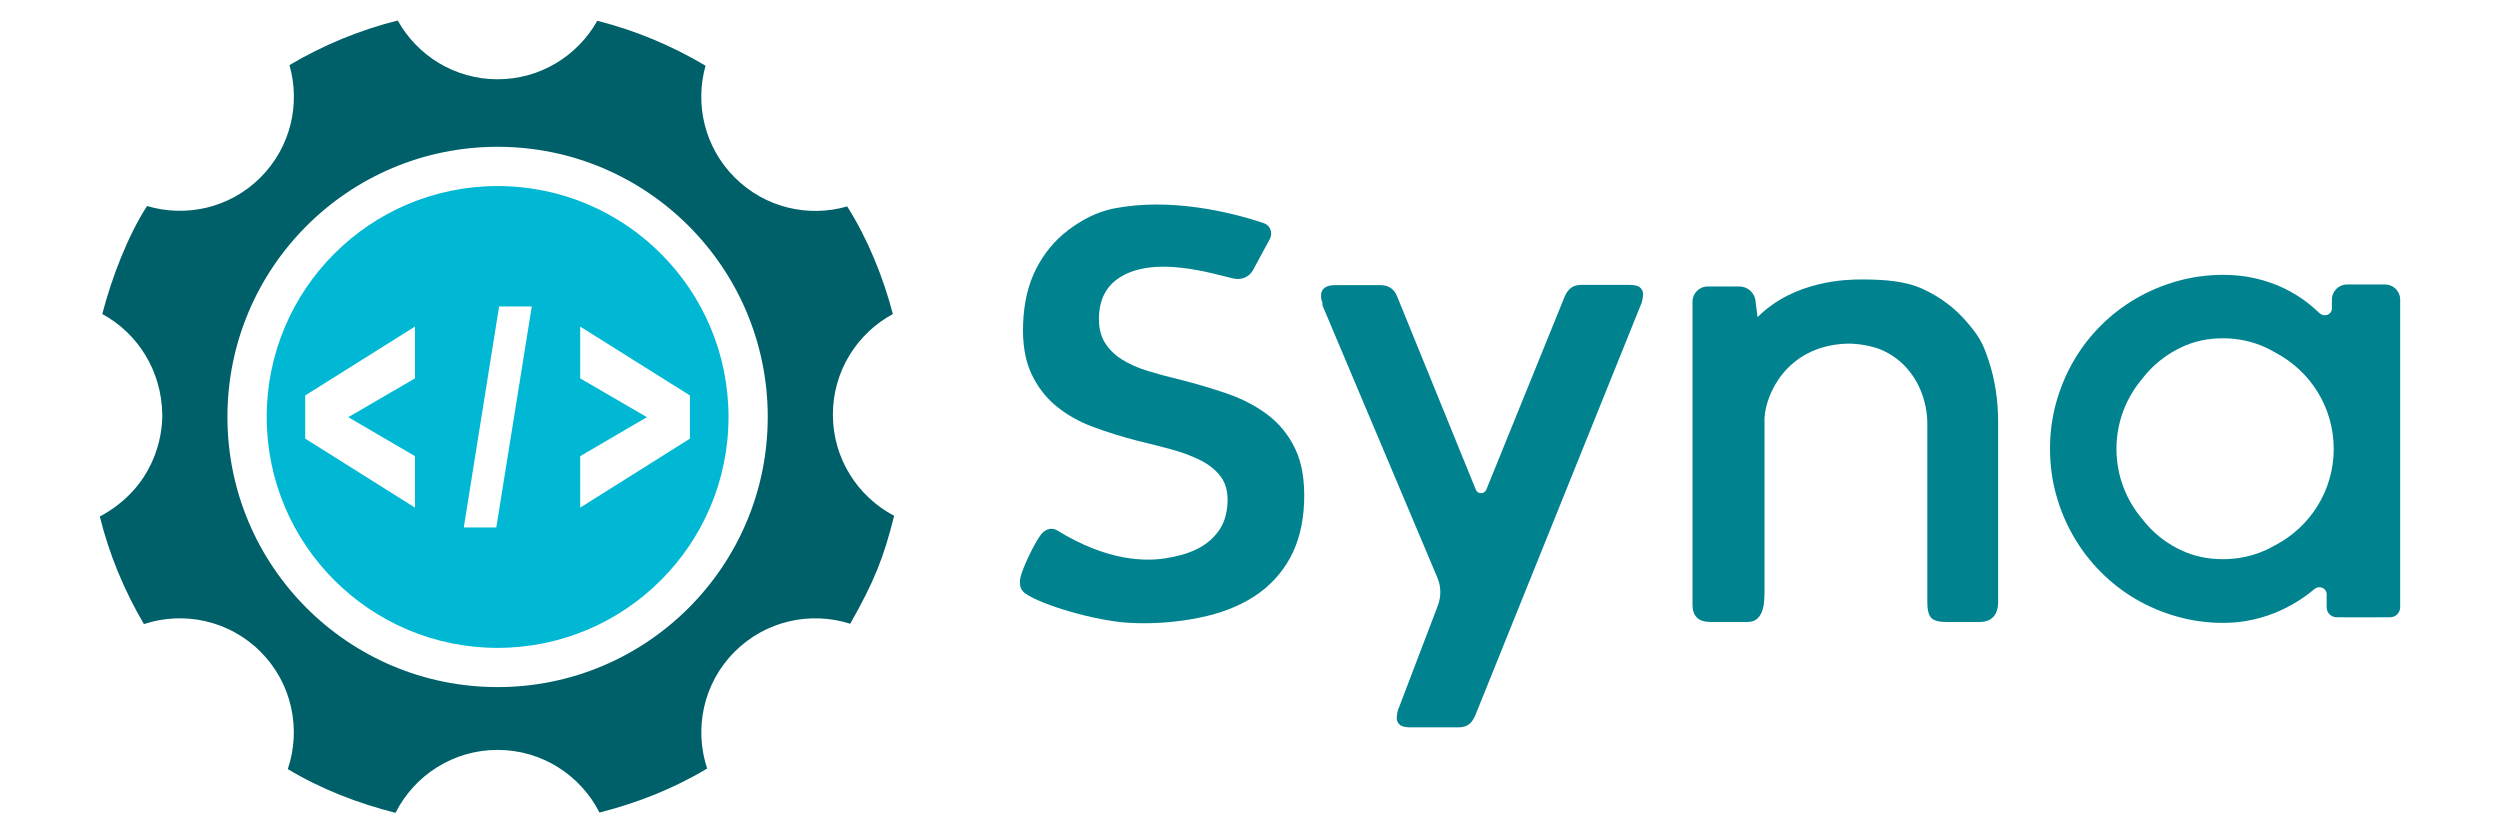
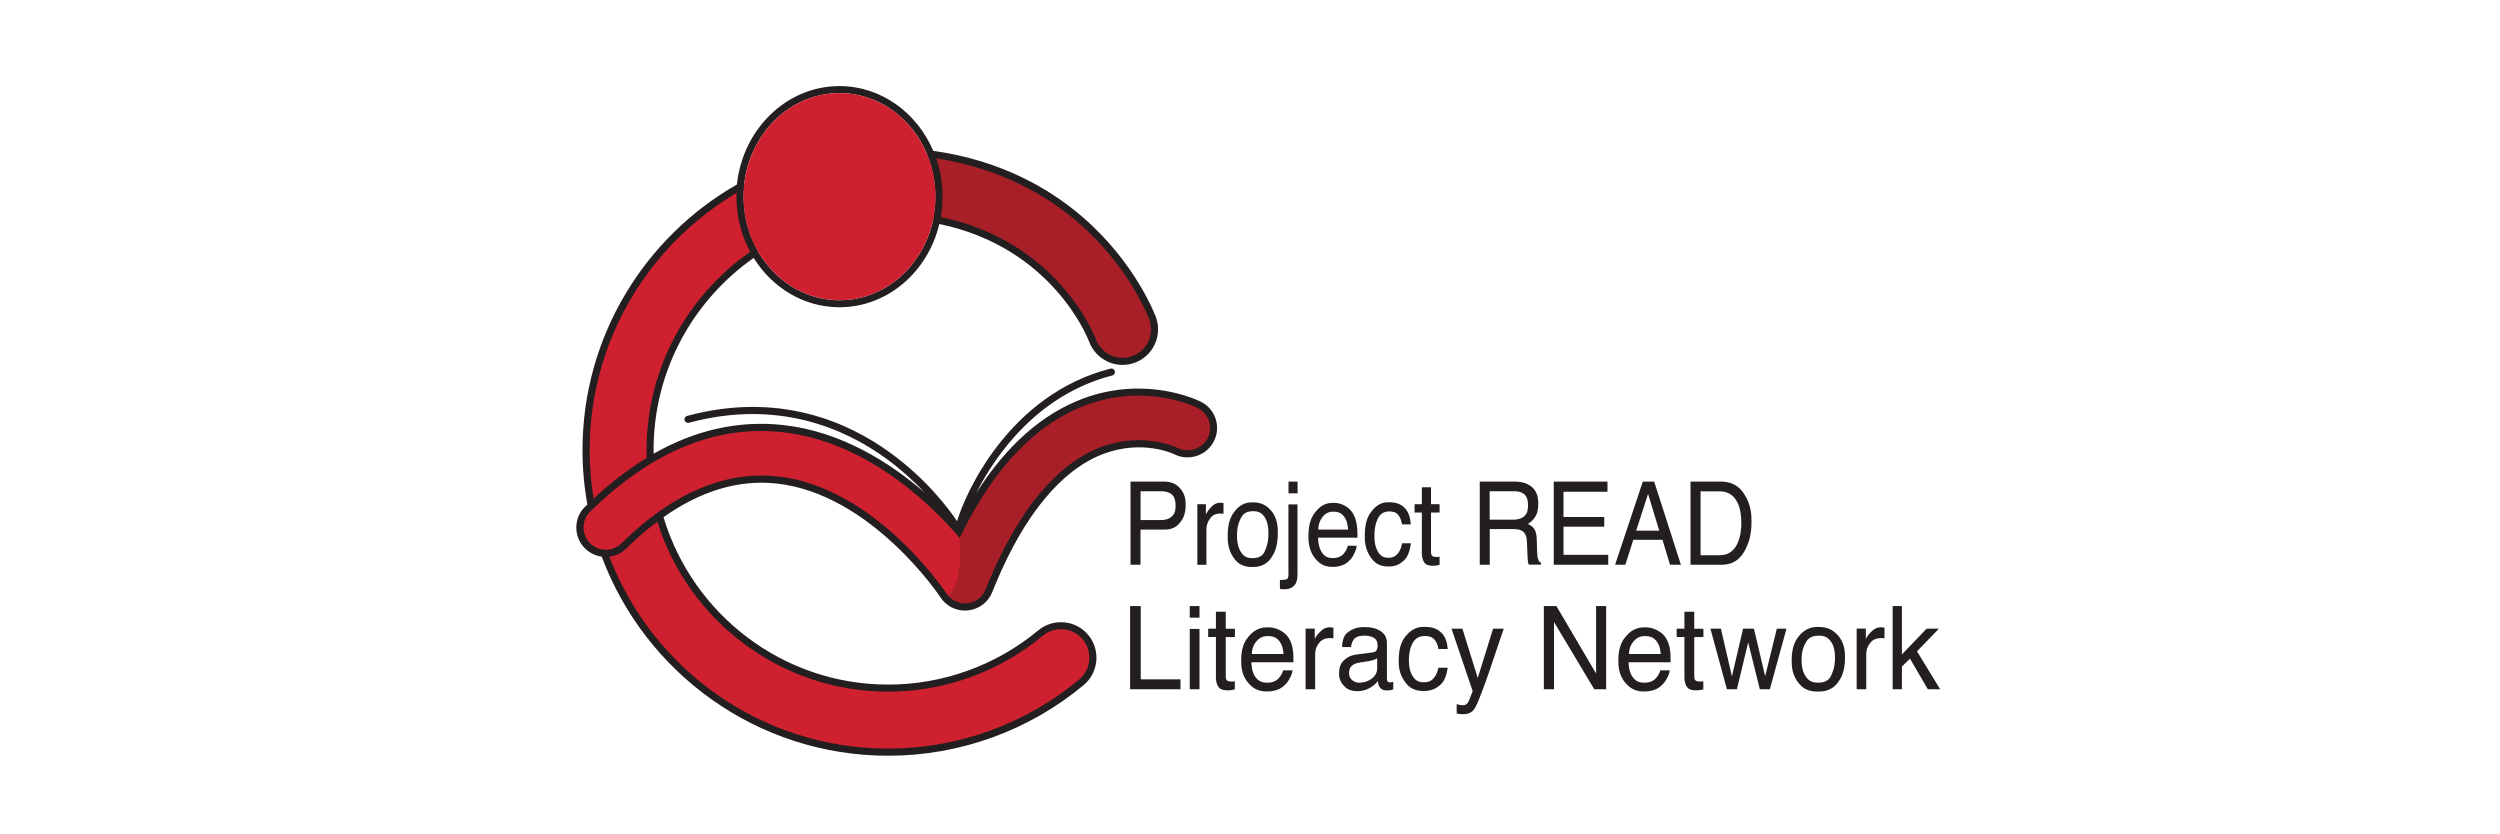
- <svg xmlns="http://www.w3.org/2000/svg" xml:space="preserve" enable-background="new 0 0 300 100" viewBox="0 0 300 100" height="100px" width="300px" y="0px" x="0px" id="Layer_1" version="1.1">
-   <defs id="defs23" />
-   <g transform="matrix(1.293572,0,0,1.293572,-44.03706,-14.67988)" id="g18">
-     <g id="g6">
-       <path style="fill:#006069" id="path2" d="m 111.307,49.808 c 0,-4.031 2.251,-7.537 5.564,-9.327 -0.896,-3.438 -2.358,-7.034 -4.238,-9.983 -3.587,1.035 -7.61,0.14 -10.435,-2.686 -2.809,-2.808 -3.707,-6.8 -2.703,-10.369 -3.177,-1.886 -6.558,-3.288 -10.044,-4.166 -1.815,3.235 -5.276,5.425 -9.249,5.425 -3.986,0 -7.455,-2.202 -9.263,-5.452 -3.497,0.874 -6.871,2.262 -10.044,4.136 1.028,3.583 0.135,7.604 -2.688,10.426 -2.85,2.85 -6.914,3.724 -10.523,2.648 -1.75,2.697 -3.275,6.615 -4.153,10.02 3.313,1.792 5.514,5.297 5.565,9.327 0.026,2.021 -0.715,6.72 -5.793,9.46 0.861,3.476 2.236,6.818 4.09,9.974 3.677,-1.211 7.887,-0.364 10.815,2.562 2.945,2.946 3.782,7.194 2.532,10.892 3.17,1.896 6.512,3.173 9.994,4.057 1.744,-3.462 5.328,-5.838 9.468,-5.838 4.129,0 7.705,2.364 9.454,5.812 3.487,-0.89 6.825,-2.188 9.987,-4.084 -1.221,-3.685 -0.378,-7.906 2.553,-10.838 2.901,-2.899 7.063,-3.759 10.719,-2.593 2.207,-3.89 3.117,-6.15 4.073,-10.016 -3.376,-1.774 -5.681,-5.31 -5.681,-9.387 z M 80.203,75.087 c -13.842,0 -25.062,-11.219 -25.062,-25.059 0,-13.843 11.22,-25.062 25.062,-25.062 13.841,0 25.061,11.218 25.061,25.062 0,13.84 -11.22,25.059 -25.061,25.059 z" />
-       <path style="fill:#00b8d4" id="path4" d="m 80.203,28.608 v 0 c -11.831,0 -21.419,9.59 -21.419,21.42 0,11.831 9.588,21.421 21.418,21.421 11.828,0 21.42,-9.589 21.423,-21.419 0,-10e-4 0,-10e-4 0,-10e-4 0,-11.831 -9.593,-21.421 -21.422,-21.421 z m -7.664,17.841 -6.188,3.599 6.188,3.615 v 4.776 L 62.358,52.04 v -4.008 l 10.181,-6.39 z m 7.544,13.831 h -3.016 l 3.276,-20.505 h 3.032 z m 17.962,-8.24 -10.179,6.399 v -4.776 l 6.188,-3.615 -6.188,-3.599 v -4.806 l 10.179,6.39 z" />
+ <svg xmlns="http://www.w3.org/2000/svg" version="1.1" id="Layer_1" x="0px" y="0px" viewBox="0 0 300 100" style="enable-background:new 0 0 300 100;" xml:space="preserve">
+   <style type="text/css">
+ 	.st0{fill:#CF2030;}
+ 	.st1{fill:#A91F27;}
+ 	.st2{fill:#231F20;}
+ </style>
+   <g>
+     <path class="st0" d="M115.8,72.83c-1.04,0-2.02-0.52-2.59-1.4c-0.08-0.12-8.41-12.6-20-13.84c-6.16-0.66-12.33,2.01-18.35,7.93   c-1.22,1.2-3.18,1.18-4.38-0.04c-1.2-1.22-1.18-3.18,0.04-4.38c7.42-7.29,15.29-10.54,23.39-9.66c9.65,1.05,17.12,7.77,21.15,12.34   c4.04-8.13,9.13-13.36,15.16-15.58c7.44-2.74,13.47,0.28,13.72,0.4c1.52,0.78,2.12,2.64,1.35,4.17c-0.78,1.51-2.63,2.12-4.14,1.36   c-0.21-0.1-4.07-1.91-8.9-0.07c-5.13,1.94-9.69,7.45-13.2,15.92l-0.37,0.92c-0.43,1.07-1.42,1.81-2.57,1.93   C116,72.82,115.9,72.83,115.8,72.83" />
+     <g>
+       <path class="st0" d="M124.85,75.97c-5.11,4.26-11.6,6.6-18.27,6.6c-13.02,0-24.02-8.76-27.46-20.69    c-1.43,1.03-2.86,2.24-4.28,3.63c-0.65,0.63-1.5,0.92-2.34,0.88c5.07,13.9,18.43,23.86,34.07,23.86c8.46,0,16.69-2.98,23.18-8.38    c1.63-1.36,1.85-3.78,0.49-5.41C128.9,74.84,126.48,74.61,124.85,75.97z" />
+       <path class="st0" d="M78.04,55.18c-0.02-0.39-0.03-0.79-0.03-1.18c0-9.98,5.15-18.77,12.92-23.89c-1.09-1.89-1.71-4.13-1.71-6.51    c0-0.5,0.03-0.98,0.08-1.46C78.01,28.29,70.33,40.26,70.33,54c0,2.28,0.21,4.52,0.62,6.68C73.27,58.45,75.64,56.62,78.04,55.18z" />
    </g>
-     <g id="g16">
-       <path style="fill:#00838f" id="path8" d="m 170.904,77.701 c -0.158,0.381 -0.357,0.666 -0.603,0.848 -0.243,0.183 -0.566,0.274 -0.965,0.274 h -4.445 c -0.486,0 -0.821,-0.082 -1.004,-0.249 -0.184,-0.165 -0.275,-0.37 -0.275,-0.612 0,-0.123 0.022,-0.297 0.065,-0.522 0.045,-0.228 0.082,-0.357 0.118,-0.391 l 3.622,-9.496 c 0.324,-0.831 0.318,-1.763 -0.021,-2.589 l -10.65,-25.23 c 0,-0.035 -0.01,-0.062 -0.026,-0.079 V 39.42 c -0.089,-0.192 -0.131,-0.408 -0.131,-0.653 0,-0.296 0.105,-0.53 0.314,-0.705 0.209,-0.175 0.53,-0.261 0.965,-0.261 h 4.261 c 0.749,0 1.264,0.366 1.542,1.096 0,0 7.177,17.61 7.28,17.878 0.172,0.452 0.813,0.427 0.981,-0.028 l 7.246,-17.85 c 0.157,-0.382 0.357,-0.666 0.603,-0.848 0.241,-0.184 0.564,-0.274 0.965,-0.274 h 4.443 c 0.487,0 0.822,0.082 1.004,0.248 0.184,0.166 0.275,0.37 0.275,0.613 0,0.123 -0.022,0.296 -0.065,0.522 -0.043,0.227 -0.082,0.357 -0.117,0.392 z" />
-       <path style="fill:#00838f" id="path10" d="m 218.548,44.868 c -0.57,-1.754 -0.938,-2.344 -2.045,-3.644 -1.106,-1.298 -2.466,-2.32 -4.082,-3.066 -1.613,-0.746 -3.614,-0.886 -5.686,-0.886 -1.301,0 -6.222,0.065 -9.651,3.496 l -0.181,-1.44 c -0.053,-0.789 -0.708,-1.403 -1.499,-1.403 h -2.946 c -0.777,0 -1.407,0.628 -1.407,1.406 v 0.401 h 0.001 v 27.737 c 0,0.509 0.135,0.898 0.407,1.172 0.272,0.271 0.698,0.406 1.276,0.406 h 3.415 c 0.333,0 0.605,-0.079 0.817,-0.235 0.21,-0.158 0.373,-0.368 0.486,-0.631 0.114,-0.265 0.188,-0.563 0.226,-0.896 0.033,-0.334 0.052,-0.667 0.052,-1.001 V 50.161 c 0.107,-2.32 2.085,-6.619 7.425,-6.925 1.174,-0.067 2.676,0.211 3.571,0.632 0.896,0.421 1.645,0.983 2.25,1.685 0.607,0.703 1.067,1.497 1.383,2.383 0.315,0.886 0.474,1.795 0.474,2.724 v 16.598 c 0,0.667 0.119,1.132 0.355,1.396 0.237,0.264 0.707,0.394 1.409,0.394 h 3.068 c 0.561,0 0.99,-0.157 1.289,-0.473 0.299,-0.316 0.448,-0.79 0.448,-1.422 V 50.528 c 0.001,-2.017 -0.284,-3.904 -0.855,-5.66 z" />
-       <path style="fill:#00838f" id="path12" d="m 255.303,37.74 h -3.538 c -0.771,0 -1.397,0.624 -1.399,1.396 l -0.003,0.901 c -0.072,0.548 -0.751,0.739 -1.151,0.357 -0.302,-0.288 -0.616,-0.565 -0.948,-0.831 -0.705,-0.566 -1.472,-1.05 -2.297,-1.45 -0.829,-0.402 -1.719,-0.714 -2.67,-0.935 -0.95,-0.221 -1.951,-0.333 -3,-0.333 -1.476,0 -2.897,0.193 -4.267,0.579 -1.367,0.384 -2.651,0.926 -3.847,1.622 -1.198,0.698 -2.284,1.533 -3.258,2.509 -0.976,0.976 -1.813,2.061 -2.509,3.257 -0.697,1.196 -1.237,2.484 -1.623,3.861 -0.385,1.377 -0.578,2.812 -0.578,4.304 0,1.491 0.193,2.925 0.578,4.303 0.386,1.376 0.926,2.663 1.623,3.859 0.695,1.197 1.533,2.286 2.509,3.271 0.974,0.984 2.06,1.822 3.258,2.521 1.195,0.697 2.479,1.238 3.847,1.622 1.369,0.386 2.791,0.579 4.267,0.579 0.951,0 1.878,-0.103 2.778,-0.308 0.901,-0.205 1.755,-0.491 2.56,-0.86 0.802,-0.37 1.553,-0.803 2.25,-1.304 0.305,-0.218 0.597,-0.445 0.879,-0.678 0.415,-0.343 1.04,-0.107 1.113,0.411 v 1.285 c 0,0.514 0.415,0.93 0.931,0.93 h 0.58 c 0.034,0.003 0.062,0.007 0.1,0.007 h 3.072 c 0.063,0 0.124,-0.004 0.188,-0.007 h 1.021 c 0.514,0 0.93,-0.416 0.93,-0.93 v -0.515 -2.131 -25.114 -0.69 -0.093 c -0.002,-0.771 -0.627,-1.395 -1.396,-1.395 z M 245.12,61.92 c -0.305,0.172 -0.618,0.335 -0.944,0.482 -1.223,0.546 -2.536,0.819 -3.94,0.819 -1.387,0 -2.664,-0.273 -3.835,-0.819 -1.17,-0.547 -2.188,-1.288 -3.055,-2.223 -0.186,-0.2 -0.356,-0.411 -0.525,-0.623 -1.519,-1.765 -2.442,-4.057 -2.442,-6.566 0,-2.512 0.925,-4.803 2.443,-6.568 0.168,-0.213 0.339,-0.423 0.524,-0.623 0.867,-0.936 1.885,-1.681 3.055,-2.236 1.171,-0.554 2.448,-0.832 3.835,-0.832 1.404,0 2.718,0.278 3.94,0.832 0.343,0.157 0.671,0.332 0.99,0.519 3.192,1.691 5.368,5.044 5.368,8.908 0,3.882 -2.198,7.245 -5.414,8.93 z" />
-       <path style="fill:#00838f" id="path14" d="m 154.207,53.007 c -0.611,-1.289 -1.467,-2.35 -2.563,-3.177 -1.098,-0.829 -2.367,-1.489 -3.805,-1.982 -1.439,-0.493 -2.949,-0.937 -4.532,-1.331 -1.006,-0.242 -1.955,-0.5 -2.846,-0.777 -0.893,-0.276 -1.678,-0.629 -2.357,-1.056 -0.68,-0.428 -1.211,-0.959 -1.592,-1.593 -0.382,-0.634 -0.555,-1.429 -0.521,-2.385 0.059,-1.652 0.716,-2.87 1.976,-3.651 3.239,-2.008 8.547,-0.322 10.327,0.088 0.057,0.013 0.115,0.027 0.171,0.041 0.71,0.17 1.464,-0.126 1.811,-0.77 l 1.558,-2.88 c 0.307,-0.566 0.061,-1.274 -0.546,-1.481 -3.213,-1.084 -8.741,-2.37 -13.882,-1.372 -1.645,0.319 -3.046,1.093 -4.271,2.017 -1.226,0.924 -2.212,2.109 -2.958,3.559 -0.747,1.448 -1.156,3.167 -1.226,5.155 -0.065,1.802 0.182,3.313 0.739,4.535 0.557,1.223 1.328,2.241 2.314,3.056 0.985,0.815 2.137,1.467 3.453,1.954 1.316,0.488 2.702,0.918 4.153,1.291 1.099,0.264 2.146,0.529 3.141,0.803 0.996,0.27 1.891,0.606 2.685,1.01 0.793,0.405 1.413,0.911 1.862,1.517 0.447,0.609 0.655,1.392 0.621,2.347 -0.039,1.09 -0.325,1.996 -0.857,2.719 -0.534,0.723 -1.226,1.286 -2.076,1.687 -0.85,0.403 -1.807,0.652 -2.861,0.814 -1.848,0.282 -5.323,0.282 -9.994,-2.581 -0.613,-0.376 -1.278,-0.063 -1.649,0.553 -0.622,0.902 -1.523,2.855 -1.732,3.633 -0.182,0.673 -0.142,1.279 0.433,1.672 1.573,1.081 6.498,2.53 9.602,2.704 2.343,0.132 4.511,-0.074 6.498,-0.472 1.988,-0.4 3.687,-1.057 5.101,-1.973 1.414,-0.919 2.522,-2.105 3.327,-3.561 0.8,-1.454 1.239,-3.196 1.312,-5.223 0.066,-1.97 -0.205,-3.6 -0.816,-4.89 z" />
+     <path class="st1" d="M138.31,38.21c-0.1-0.26-2.42-6.46-8.73-11.89c-3.89-3.34-9.85-6.85-18.38-7.89c0.67,1.58,1.05,3.33,1.05,5.18   c0,0.93-0.1,1.83-0.28,2.71c14.36,2.57,18.88,13.93,19.12,14.56c0.58,1.55,2.04,2.5,3.6,2.5c0.44,0,0.89-0.08,1.32-0.24   C138.02,42.4,139.04,40.2,138.31,38.21z" />
+     <path class="st1" d="M115.12,64.49c0,0,0.66,4.56-1.22,7.01l-0.05,0.06c0,0,1.1,1.3,2.88,0.67c0,0,0.98-0.31,1.47-1.32l0.81-1.98   c0,0,2.1-4.71,3.37-6.48s3.26-4.9,6.89-7.38c0,0,3.52-2.56,8.21-2.24c0,0,1.54,0.09,2.88,0.51c0,0,1.17,0.45,1.32,0.55   c0,0,1.34,0.47,2.41-0.36c0,0,1.88-1.49,0.73-3.5c0,0-0.4-1.04-2.49-1.6c0,0-2.58-1.02-5.67-0.94c0,0-4.71-0.4-10.03,2.96   c0,0-3.35,1.92-6.27,5.7C120.36,56.15,117.45,59.66,115.12,64.49" />
+     <g>
+       <path class="st2" d="M145.66,52.96c0.43-0.84,0.51-1.79,0.22-2.69c-0.29-0.9-0.91-1.62-1.75-2.05c-0.26-0.13-6.45-3.22-14.06-0.43    c-4.95,1.82-9.28,5.64-12.92,11.37c2.35-4.66,7.44-11.82,16.32-14.1c0.23-0.06,0.37-0.29,0.31-0.52    c-0.06-0.23-0.29-0.37-0.52-0.31c-12.24,3.14-17.48,15.1-18.41,18.31c-0.92-1.37-3.59-4.99-7.99-8.19    c-5.03-3.67-13.36-7.42-24.41-4.44c-0.23,0.06-0.36,0.3-0.3,0.52c0.06,0.23,0.3,0.36,0.52,0.3c10.72-2.88,18.78,0.74,23.66,4.29    c1.87,1.36,3.42,2.81,4.66,4.12c-4.17-3.62-10.05-7.38-17.05-8.14c-5.29-0.57-10.47,0.58-15.5,3.44c0-0.15-0.01-0.3-0.01-0.45    c0-9.52,4.75-17.94,12.01-23.04c2.22,3.57,6.01,5.92,10.29,5.92c5.77,0,10.62-4.25,11.99-9.99c0,0,0,0,0,0    c13.49,2.81,17.76,13.55,17.98,14.13c0.62,1.66,2.23,2.78,4,2.78c0.5,0,0.99-0.09,1.47-0.26c1.07-0.39,1.92-1.18,2.4-2.21    c0.48-1.03,0.53-2.19,0.14-3.26c-0.1-0.27-2.46-6.57-8.85-12.06c-3.82-3.29-9.63-6.74-17.87-7.9c-1.95-4.58-6.26-7.77-11.26-7.77    c-6.36,0-11.61,5.18-12.3,11.81c0,0,0,0,0,0C77.38,28.45,69.9,40.37,69.9,54c0,2.23,0.2,4.41,0.58,6.54c0,0,0,0,0,0    c-0.09,0.09-0.18,0.17-0.27,0.26c-1.39,1.36-1.41,3.59-0.04,4.98c0.55,0.56,1.27,0.91,2.04,1.02c0,0,0,0,0,0    c5.2,13.94,18.65,23.89,34.38,23.89c8.56,0,16.89-3.01,23.45-8.48c1.81-1.51,2.05-4.2,0.55-6.01c-0.73-0.88-1.76-1.42-2.89-1.52    c-1.14-0.1-2.24,0.24-3.12,0.97c-5.04,4.19-11.43,6.5-17.99,6.5c-12.72,0-23.49-8.49-26.97-20.09c4.49-3.17,9.02-4.52,13.54-4.04    c11.39,1.22,19.61,13.52,19.69,13.65c0.65,1,1.75,1.6,2.95,1.6c0.12,0,0.23-0.01,0.35-0.02c1.31-0.13,2.43-0.97,2.92-2.19    l0.37-0.91c3.46-8.36,7.94-13.78,12.96-15.68c4.68-1.77,8.41-0.02,8.56,0.06C142.67,55.37,144.78,54.68,145.66,52.96z     M129.31,26.64c6.22,5.35,8.51,11.45,8.6,11.71c0.31,0.86,0.28,1.78-0.11,2.61c-0.38,0.83-1.07,1.46-1.92,1.77    c-0.38,0.14-0.78,0.21-1.17,0.21c-1.42,0-2.7-0.89-3.2-2.23c-0.23-0.61-4.67-11.77-18.61-14.67c0,0,0,0,0,0    c0.14-0.79,0.21-1.61,0.21-2.45c0-1.61-0.27-3.16-0.76-4.59C120.14,20.22,125.66,23.5,129.31,26.64z M100.74,11.17    c6.35,0,11.52,5.57,11.52,12.43s-5.17,12.43-11.52,12.43c-6.35,0-11.52-5.57-11.52-12.43S94.39,11.17,100.74,11.17z M70.76,54    c0-13.11,7.08-24.6,17.62-30.84c0,0,0,0,0,0c0,0.15-0.01,0.3-0.01,0.44c0,2.41,0.6,4.67,1.65,6.62c0,0,0,0,0,0    C82.51,35.46,77.59,44.16,77.59,54c0,0.32,0.01,0.63,0.02,0.95c-2.16,1.31-4.28,2.94-6.38,4.88c0,0,0,0,0,0    C70.92,57.93,70.76,55.98,70.76,54z M106.58,83c6.77,0,13.35-2.38,18.54-6.7c0.7-0.58,1.59-0.86,2.5-0.78    c0.91,0.08,1.73,0.51,2.31,1.22c1.2,1.45,1.01,3.6-0.44,4.81c-6.41,5.34-14.55,8.28-22.91,8.28c-15.25,0-28.3-9.57-33.46-23.03    c0,0,0,0,0,0c0.77-0.09,1.47-0.43,2.03-0.98c1.24-1.22,2.48-2.29,3.73-3.22C82.56,74.4,93.59,83,106.58,83z M72.65,66.83    c0.09,0,0.18,0,0.27-0.01C72.83,66.83,72.74,66.83,72.65,66.83z M141.33,53.74c-0.17-0.08-4.22-1.99-9.24-0.09    c-5.24,1.99-9.89,7.57-13.45,16.16l-0.37,0.92c-0.37,0.93-1.22,1.56-2.21,1.66c-1,0.1-1.95-0.37-2.5-1.2    c-0.08-0.13-8.5-12.77-20.31-14.03c-0.62-0.07-1.25-0.1-1.87-0.1c-5.66,0-11.31,2.73-16.82,8.15c-0.5,0.49-1.17,0.76-1.87,0.76    c-0.01,0-0.02,0-0.02,0c-0.71-0.01-1.38-0.29-1.88-0.8c-1.03-1.05-1.02-2.74,0.03-3.77c7.33-7.2,15.08-10.41,23.04-9.54    c9.72,1.05,17.26,8.09,20.88,12.2l0.42,0.48l0.28-0.57c3.99-8.02,9.01-13.19,14.93-15.37c7.26-2.67,13.13,0.26,13.38,0.38    c0.63,0.32,1.1,0.88,1.32,1.56c0.22,0.68,0.16,1.4-0.16,2.04C144.24,53.87,142.64,54.4,141.33,53.74z" />
+       <path class="st2" d="M139.65,57.79h-3.99v9.98h1.2v-4.22h2.79c0.45,0,1.34,0,1.98-0.87c0.22-0.29,0.65-0.87,0.65-2.03    c0-0.45,0-1.36-0.72-2.11C141.32,58.29,140.84,57.79,139.65,57.79z M140.57,62.02c-0.17,0.13-0.5,0.39-1.31,0.39h-2.39v-3.46h2.39    c0.23,0,0.69,0,1.09,0.21c0.24,0.13,0.72,0.39,0.72,1.49C141.07,60.98,141.07,61.64,140.57,62.02z" />
+       <path class="st2" d="M146.46,61.62c0.03,0,0.1,0,0.18,0.01c0.03,0,0.08,0.01,0.18,0.03v-1.29c-0.06-0.01-0.17-0.02-0.25-0.03    c-0.02,0-0.07-0.01-0.1-0.01c-0.22,0-0.65,0-1.14,0.53c-0.16,0.18-0.49,0.53-0.62,0.89V60.5h-1.03v7.28h1.09v-4.18    c0-0.26,0-0.77,0.44-1.37C145.35,62.02,145.64,61.62,146.46,61.62z" />
+       <path class="st2" d="M152.58,66.89c0.25-0.38,0.76-1.15,0.76-2.91c0-0.61,0-1.82-0.86-2.76c-0.29-0.31-0.86-0.94-2.11-0.94    c-0.46,0-1.39,0-2.22,1.09c-0.28,0.36-0.83,1.09-0.83,2.92c0,0.57,0,1.71,0.78,2.73c0.26,0.34,0.78,1.02,2.12,1.02    C150.75,68.04,151.82,68.04,152.58,66.89z M148.89,66.21c-0.15-0.26-0.45-0.77-0.45-1.94c0-0.4,0-1.21,0.45-2.07    c0.15-0.29,0.45-0.86,1.45-0.86c0.37,0,1.12,0,1.58,1.01c0.1,0.21,0.29,0.64,0.29,1.66c0,0.38,0,1.13-0.4,2.05    c-0.13,0.31-0.4,0.92-1.48,0.92C149.99,66.98,149.34,66.98,148.89,66.21z" />
+       <rect x="154.62" y="57.79" class="st2" width="1.09" height="1.41" />
+       <path class="st2" d="M154.62,68.72c0,0.21,0,0.63-0.15,0.74c-0.05,0.04-0.15,0.12-0.88,0.15v1.06c0.06,0.01,0.19,0.02,0.27,0.03    c0.03,0,0.09,0.01,0.17,0.01c0.35,0,1.06,0,1.44-0.67c0.08-0.13,0.23-0.39,0.23-1.19v-8.32h-1.09V68.72z" />
+       <path class="st2" d="M159.89,68.03c0.16,0,0.49,0,0.89-0.11c0.24-0.06,0.73-0.19,1.22-0.73c0.1-0.1,0.3-0.31,0.53-0.81    c0.08-0.16,0.24-0.49,0.28-0.89h-1.07c-0.04,0.16-0.12,0.48-0.41,0.85c-0.17,0.21-0.51,0.63-1.36,0.63c-0.3,0-0.91,0-1.34-0.67    c-0.14-0.22-0.43-0.67-0.46-1.78h4.73c0-0.37,0-1.1-0.1-1.6c-0.04-0.24-0.11-0.73-0.43-1.28c-0.11-0.19-0.34-0.58-0.98-0.94    c-0.22-0.12-0.65-0.36-1.33-0.36c-0.45,0-1.36,0-2.21,1.09c-0.28,0.36-0.84,1.09-0.84,2.85c0,0.59,0,1.78,0.84,2.77    C158.12,67.37,158.68,68.03,159.89,68.03z M158.73,62.01c0.17-0.2,0.51-0.61,1.25-0.61c0.35,0,1.04,0,1.49,0.88    c0.08,0.16,0.24,0.48,0.31,1.27h-3.59C158.21,63.24,158.23,62.62,158.73,62.01z" />
+       <path class="st2" d="M166.56,67.98c0.38,0,1.13,0,1.85-0.67c0.24-0.22,0.72-0.67,0.9-2.12h-1.06c-0.05,0.27-0.15,0.81-0.55,1.27    c-0.13,0.16-0.39,0.47-1.07,0.47c-0.29,0-0.88,0-1.29-0.75c-0.14-0.25-0.41-0.75-0.41-1.84c0-0.36,0-1.09,0.29-1.83    c0.15-0.38,0.45-1.14,1.48-1.14c0.25,0,0.76,0,1.1,0.44c0.11,0.15,0.34,0.44,0.44,1.12h1.06c-0.05-0.49-0.14-1.46-0.82-2.06    c-0.23-0.2-0.68-0.6-1.78-0.6c-0.43,0-1.28,0-2.1,1.07c-0.28,0.36-0.83,1.07-0.83,2.98c0,0.52,0,1.56,0.75,2.61    C164.8,67.29,165.3,67.98,166.56,67.98z" />
+       <path class="st2" d="M170.62,66.31c0,0.23,0,0.7,0.27,1.14c0.09,0.15,0.27,0.44,1.03,0.44c0.08,0,0.24,0,0.44-0.03    c0.07-0.01,0.2-0.03,0.39-0.09v-0.96c-0.04,0-0.12,0.01-0.21,0.02c-0.03,0-0.09,0-0.17,0c-0.1,0-0.3,0-0.42-0.07    c-0.08-0.04-0.23-0.13-0.23-0.51v-4.75h1.03v-1h-1.03v-2.03h-1.1v2.03h-0.87v1h0.87V66.31z" />
+       <path class="st2" d="M184.53,66.94c-0.02-0.09-0.07-0.28-0.08-0.85l-0.04-1.34c-0.01-0.29-0.03-0.87-0.29-1.26    c-0.09-0.13-0.26-0.39-0.78-0.62c0.2-0.12,0.59-0.35,0.92-0.92c0.11-0.19,0.33-0.57,0.33-1.47c0-0.57,0-1.72-1.25-2.36    c-0.22-0.11-0.66-0.33-1.67-0.33h-4.1v9.98h1.2v-4.28h2.73c0.25,0,0.74,0,1.08,0.18c0.2,0.11,0.6,0.33,0.65,1.31l0.07,1.66    c0.01,0.19,0.02,0.58,0.06,0.79c0.01,0.07,0.04,0.2,0.1,0.33h1.47v-0.22C184.82,67.5,184.64,67.41,184.53,66.94z M182.87,61.98    c-0.16,0.13-0.49,0.38-1.34,0.38h-2.77v-3.41h2.93c0.21,0,0.62,0,0.98,0.2c0.23,0.13,0.69,0.39,0.69,1.45    C183.36,60.94,183.36,61.6,182.87,61.98z" />
+       <polygon class="st2" points="187.62,63.2 192.51,63.2 192.51,62.04 187.62,62.04 187.62,59.01 192.9,59.01 192.9,57.79     186.45,57.79 186.45,67.77 192.99,67.77 192.99,66.58 187.62,66.58   " />
+       <path class="st2" d="M196,64.78h3.5l0.9,2.99h1.31l-3.21-9.98h-1.36l-3.33,9.98h1.23L196,64.78z M197.77,59.27l1.34,4.41h-2.77    L197.77,59.27z" />
+       <path class="st2" d="M209.65,65.5c0.18-0.43,0.53-1.28,0.53-2.87c0-0.69,0-2.06-0.9-3.38c-0.34-0.49-1.01-1.46-2.83-1.46h-3.59    v9.98h3.58C207.19,67.77,208.71,67.77,209.65,65.5z M204.07,66.62v-7.66h2.13c0.48,0,1.45,0,2.11,1.03    c0.22,0.34,0.65,1.03,0.65,2.88c0,0.16,0,0.48-0.09,1.05c-0.05,0.31-0.16,0.94-0.51,1.55c-0.15,0.25-0.45,0.75-1.15,1.02    c-0.13,0.05-0.39,0.14-1,0.14H204.07z" />
+       <polygon class="st2" points="136.89,72.73 135.61,72.73 135.61,82.71 141.66,82.71 141.66,81.52 136.89,81.52   " />
+       <rect x="142.77" y="75.47" class="st2" width="1.17" height="7.24" />
+       <rect x="142.77" y="72.73" class="st2" width="1.17" height="1.39" />
+       <path class="st2" d="M147.08,73.41h-1.17v2.03h-0.93v1h0.93v4.82c0,0.23,0,0.7,0.29,1.14c0.1,0.15,0.29,0.44,1.1,0.44    c0.08,0,0.25,0,0.47-0.03c0.07-0.01,0.21-0.03,0.41-0.09v-0.96c-0.04,0-0.13,0.01-0.22,0.02c-0.03,0-0.1,0-0.18,0    c-0.1,0-0.31,0-0.45-0.07c-0.08-0.04-0.24-0.13-0.24-0.51v-4.75h1.1v-1h-1.1V73.41z" />
+       <path class="st2" d="M155.12,77.86c-0.04-0.24-0.12-0.73-0.46-1.28c-0.12-0.19-0.36-0.58-1.05-0.94    c-0.23-0.12-0.69-0.36-1.42-0.36c-0.48,0-1.45,0-2.35,1.09c-0.3,0.36-0.9,1.09-0.9,2.85c0,0.59,0,1.78,0.89,2.77    c0.3,0.33,0.89,0.99,2.17,0.99c0.18,0,0.53,0,0.94-0.11c0.26-0.06,0.78-0.19,1.3-0.73c0.1-0.1,0.31-0.31,0.57-0.81    c0.08-0.16,0.25-0.49,0.3-0.89h-1.14c-0.04,0.16-0.13,0.48-0.44,0.85c-0.18,0.21-0.54,0.63-1.44,0.63c-0.32,0-0.97,0-1.43-0.67    c-0.15-0.22-0.46-0.67-0.49-1.78h5.04C155.22,79.1,155.22,78.37,155.12,77.86z M150.22,78.49c0.01-0.31,0.03-0.94,0.57-1.55    c0.18-0.2,0.54-0.61,1.33-0.61c0.37,0,1.11,0,1.58,0.88c0.09,0.16,0.26,0.48,0.33,1.27H150.22z" />
+       <path class="st2" d="M159.64,75.27c-0.23,0-0.69,0-1.21,0.53c-0.18,0.18-0.53,0.53-0.66,0.89v-1.26h-1.1v7.28h1.15v-4.18    c0-0.26,0-0.77,0.47-1.37c0.16-0.2,0.47-0.59,1.34-0.59c0.03,0,0.1,0,0.19,0.01c0.03,0,0.09,0.01,0.19,0.03v-1.29    c-0.06-0.01-0.19-0.02-0.26-0.03C159.72,75.28,159.67,75.27,159.64,75.27z" />
+       <path class="st2" d="M166.81,81.88c-0.08,0-0.24,0-0.31-0.12c-0.02-0.04-0.07-0.12-0.07-0.31v-4.19c0-0.34,0-1.03-0.75-1.52    c-0.25-0.16-0.76-0.49-1.97-0.49c-0.35,0-1.05,0-1.84,0.53c-0.26,0.18-0.79,0.53-0.82,1.87h1.08c0.02-0.19,0.06-0.56,0.28-0.85    c0.13-0.17,0.38-0.52,1.28-0.52c0.26,0,0.78,0,1.2,0.28c0.14,0.09,0.42,0.28,0.42,0.91c0,0.1,0,0.31-0.08,0.47    c-0.04,0.1-0.13,0.3-0.53,0.35l-1.84,0.24c-0.32,0.04-0.97,0.13-1.57,0.69c-0.2,0.19-0.6,0.56-0.6,1.57c0,0.31,0,0.92,0.61,1.54    c0.2,0.2,0.61,0.61,1.56,0.61c0.27,0,0.8,0,1.46-0.36c0.22-0.12,0.66-0.36,1.01-0.85c0.02,0.14,0.06,0.43,0.2,0.67    c0.09,0.15,0.27,0.45,0.87,0.45c0.08,0,0.24,0,0.38-0.02c0.05-0.01,0.14-0.02,0.41-0.1v-0.9c-0.04,0.01-0.11,0.02-0.21,0.03    C166.95,81.88,166.89,81.88,166.81,81.88z M165.27,80c0,0.38,0,1.13-0.96,1.62c-0.19,0.1-0.57,0.3-1.18,0.3    c-0.17,0-0.5,0-0.87-0.31c-0.12-0.1-0.37-0.31-0.37-0.84c0-0.23,0-0.7,0.53-1.02c0.1-0.06,0.31-0.19,0.94-0.28l0.7-0.1    c0.11-0.01,0.32-0.04,0.65-0.14c0.11-0.03,0.33-0.1,0.55-0.24V80z" />
+       <path class="st2" d="M170.97,76.32c0.27,0,0.81,0,1.17,0.44c0.12,0.15,0.37,0.44,0.47,1.12h1.12c-0.05-0.49-0.15-1.46-0.88-2.06    c-0.24-0.2-0.73-0.6-1.89-0.6c-0.45,0-1.36,0-2.24,1.07c-0.29,0.36-0.88,1.07-0.88,2.98c0,0.52,0,1.56,0.8,2.61    c0.27,0.35,0.8,1.04,2.15,1.04c0.4,0,1.2,0,1.97-0.67c0.26-0.22,0.77-0.67,0.96-2.12h-1.12c-0.05,0.27-0.16,0.81-0.58,1.27    c-0.14,0.16-0.42,0.47-1.14,0.47c-0.31,0-0.94,0-1.37-0.75c-0.15-0.25-0.44-0.75-0.44-1.84c0-0.36,0-1.09,0.31-1.83    C169.55,77.08,169.87,76.32,170.97,76.32z" />
+       <path class="st2" d="M177.33,81.36l-1.84-5.92h-1.31l2.54,7.49c-0.03,0.08-0.09,0.24-0.29,0.75c-0.07,0.17-0.2,0.5-0.23,0.56    c-0.03,0.05-0.1,0.16-0.25,0.28c-0.05,0.04-0.15,0.11-0.47,0.11c-0.03,0-0.1,0-0.24-0.02c-0.04-0.01-0.13-0.02-0.44-0.11v1.11    c0.06,0.02,0.19,0.05,0.32,0.07c0.04,0.01,0.13,0.02,0.38,0.02c0.33,0,1,0,1.41-0.61c0.14-0.2,0.41-0.61,1.41-3.4    c0.14-0.39,0.42-1.18,1.05-3.06c0.28-0.83,0.84-2.49,1.08-3.19h-1.28L177.33,81.36z" />
+       <polygon class="st2" points="191.53,80.82 186.77,72.73 185.26,72.73 185.26,82.71 186.48,82.71 186.48,74.64 191.31,82.71     192.74,82.71 192.74,72.73 191.53,72.73   " />
+       <path class="st2" d="M200.38,77.86c-0.04-0.24-0.12-0.73-0.46-1.28c-0.12-0.19-0.36-0.58-1.05-0.94    c-0.23-0.12-0.69-0.36-1.42-0.36c-0.48,0-1.45,0-2.35,1.09c-0.3,0.36-0.9,1.09-0.9,2.85c0,0.59,0,1.78,0.89,2.77    c0.3,0.33,0.89,0.99,2.17,0.99c0.18,0,0.53,0,0.94-0.11c0.26-0.06,0.78-0.19,1.3-0.73c0.1-0.1,0.31-0.31,0.57-0.81    c0.08-0.16,0.25-0.49,0.3-0.89h-1.14c-0.04,0.16-0.13,0.48-0.44,0.85c-0.18,0.21-0.54,0.63-1.44,0.63c-0.32,0-0.97,0-1.43-0.67    c-0.15-0.22-0.46-0.67-0.49-1.78h5.04C200.48,79.1,200.48,78.37,200.38,77.86z M195.48,78.49c0.01-0.31,0.03-0.94,0.57-1.55    c0.18-0.2,0.54-0.61,1.33-0.61c0.37,0,1.11,0,1.58,0.88c0.09,0.16,0.26,0.48,0.33,1.27H195.48z" />
+       <path class="st2" d="M203.3,73.41h-1.17v2.03h-0.93v1h0.93v4.82c0,0.23,0,0.7,0.29,1.14c0.1,0.15,0.29,0.44,1.1,0.44    c0.08,0,0.25,0,0.47-0.03c0.07-0.01,0.21-0.03,0.41-0.09v-0.96c-0.04,0-0.13,0.01-0.22,0.02c-0.03,0-0.1,0-0.18,0    c-0.1,0-0.31,0-0.45-0.07c-0.08-0.04-0.24-0.13-0.24-0.51v-4.75h1.1v-1h-1.1V73.41z" />
+       <polygon class="st2" points="211.82,81.14 210.47,75.44 209.17,75.44 207.83,81.17 206.51,75.44 205.25,75.44 207.23,82.71     208.43,82.71 209.78,77.08 211.18,82.71 212.38,82.71 214.38,75.44 213.22,75.44   " />
+       <path class="st2" d="M218.24,75.23c-0.49,0-1.48,0-2.36,1.09c-0.29,0.36-0.88,1.09-0.88,2.92c0,0.57,0,1.71,0.83,2.73    c0.28,0.34,0.83,1.02,2.25,1.02c0.57,0,1.7,0,2.51-1.15c0.27-0.38,0.81-1.15,0.81-2.91c0-0.61,0-1.82-0.92-2.76    C220.18,75.85,219.56,75.23,218.24,75.23z M219.77,81c-0.14,0.31-0.43,0.92-1.57,0.92c-0.35,0-1.05,0-1.53-0.77    c-0.16-0.26-0.48-0.77-0.48-1.94c0-0.4,0-1.21,0.48-2.07c0.16-0.29,0.48-0.86,1.54-0.86c0.4,0,1.19,0,1.68,1.01    c0.1,0.21,0.31,0.64,0.31,1.66C220.19,79.33,220.19,80.08,219.77,81z" />
+       <path class="st2" d="M225.77,75.27c-0.23,0-0.69,0-1.21,0.53c-0.18,0.18-0.53,0.53-0.66,0.89v-1.26h-1.1v7.28h1.15v-4.18    c0-0.26,0-0.77,0.47-1.37c0.16-0.2,0.47-0.59,1.34-0.59c0.03,0,0.1,0,0.19,0.01c0.03,0,0.09,0.01,0.19,0.03v-1.29    c-0.06-0.01-0.19-0.02-0.26-0.03C225.86,75.28,225.8,75.27,225.77,75.27z" />
+       <polygon class="st2" points="230.04,78.16 232.67,75.44 231.19,75.44 228.23,78.53 228.23,72.73 227.12,72.73 227.12,82.71     228.23,82.71 228.23,79.98 229.2,79.04 231.34,82.71 232.82,82.71   " />
    </g>
+     <path class="st0" d="M100.74,11.17c-6.35,0-11.52,5.57-11.52,12.43s5.17,12.43,11.52,12.43c6.35,0,11.52-5.57,11.52-12.43   S107.09,11.17,100.74,11.17z" />
  </g>
</svg>
